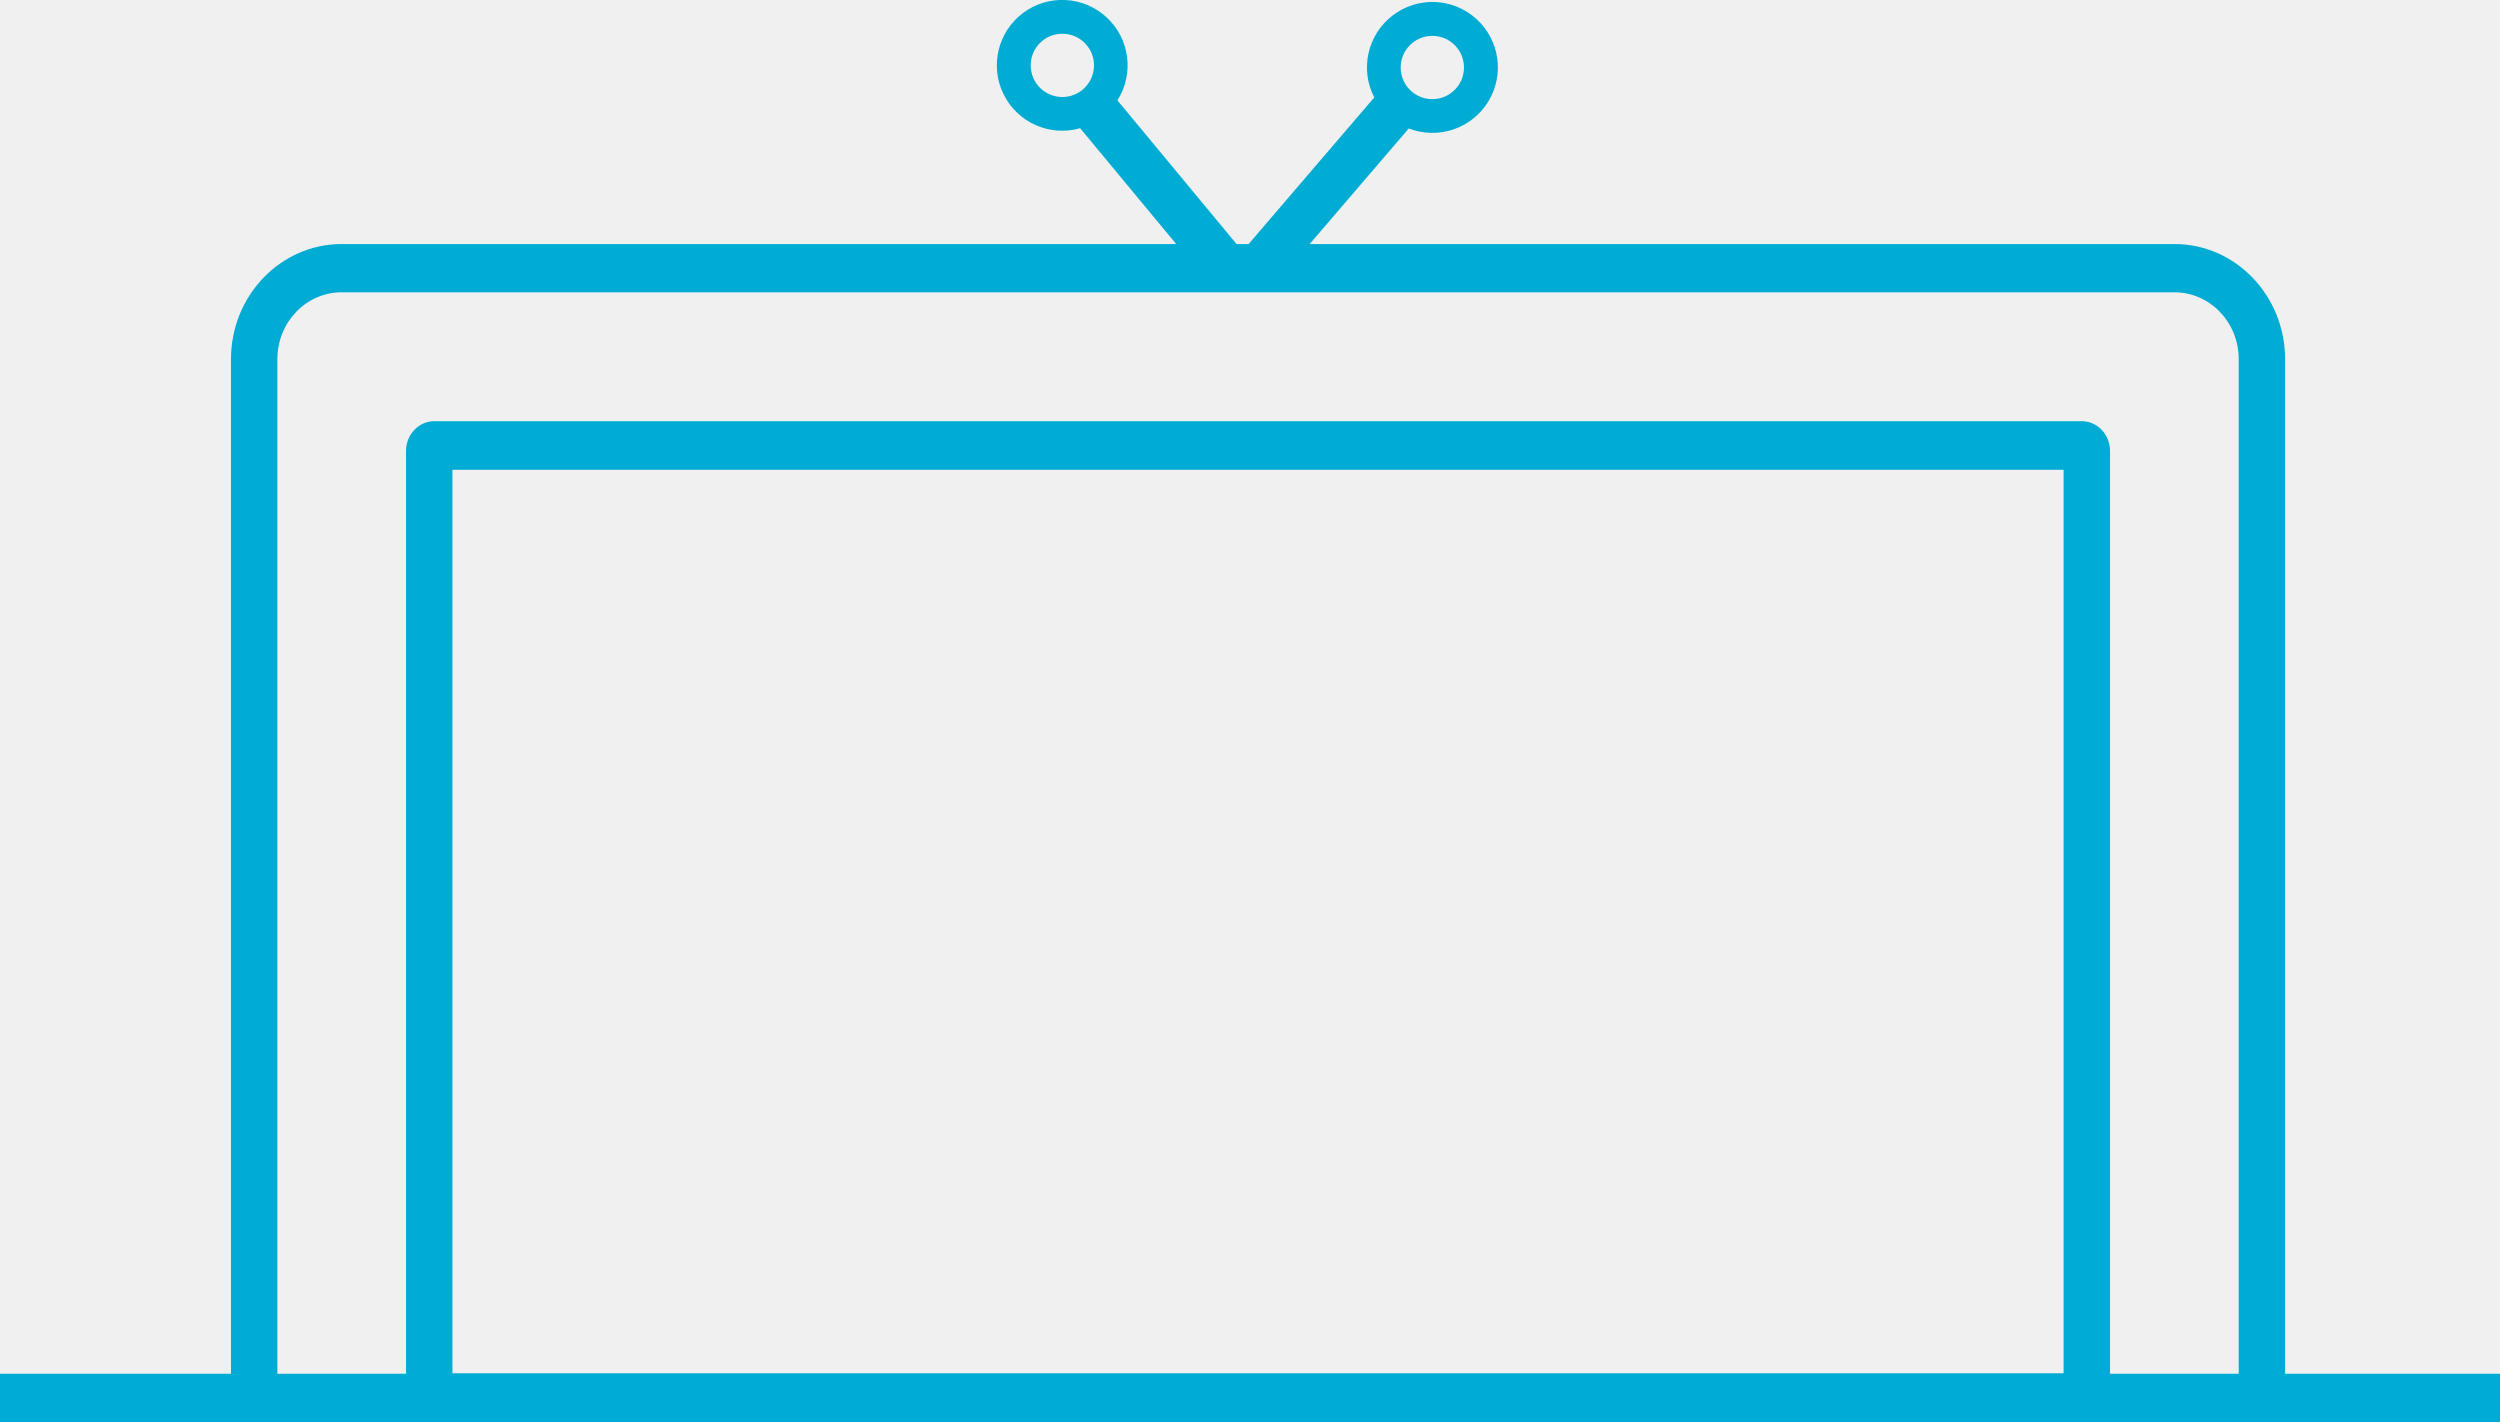
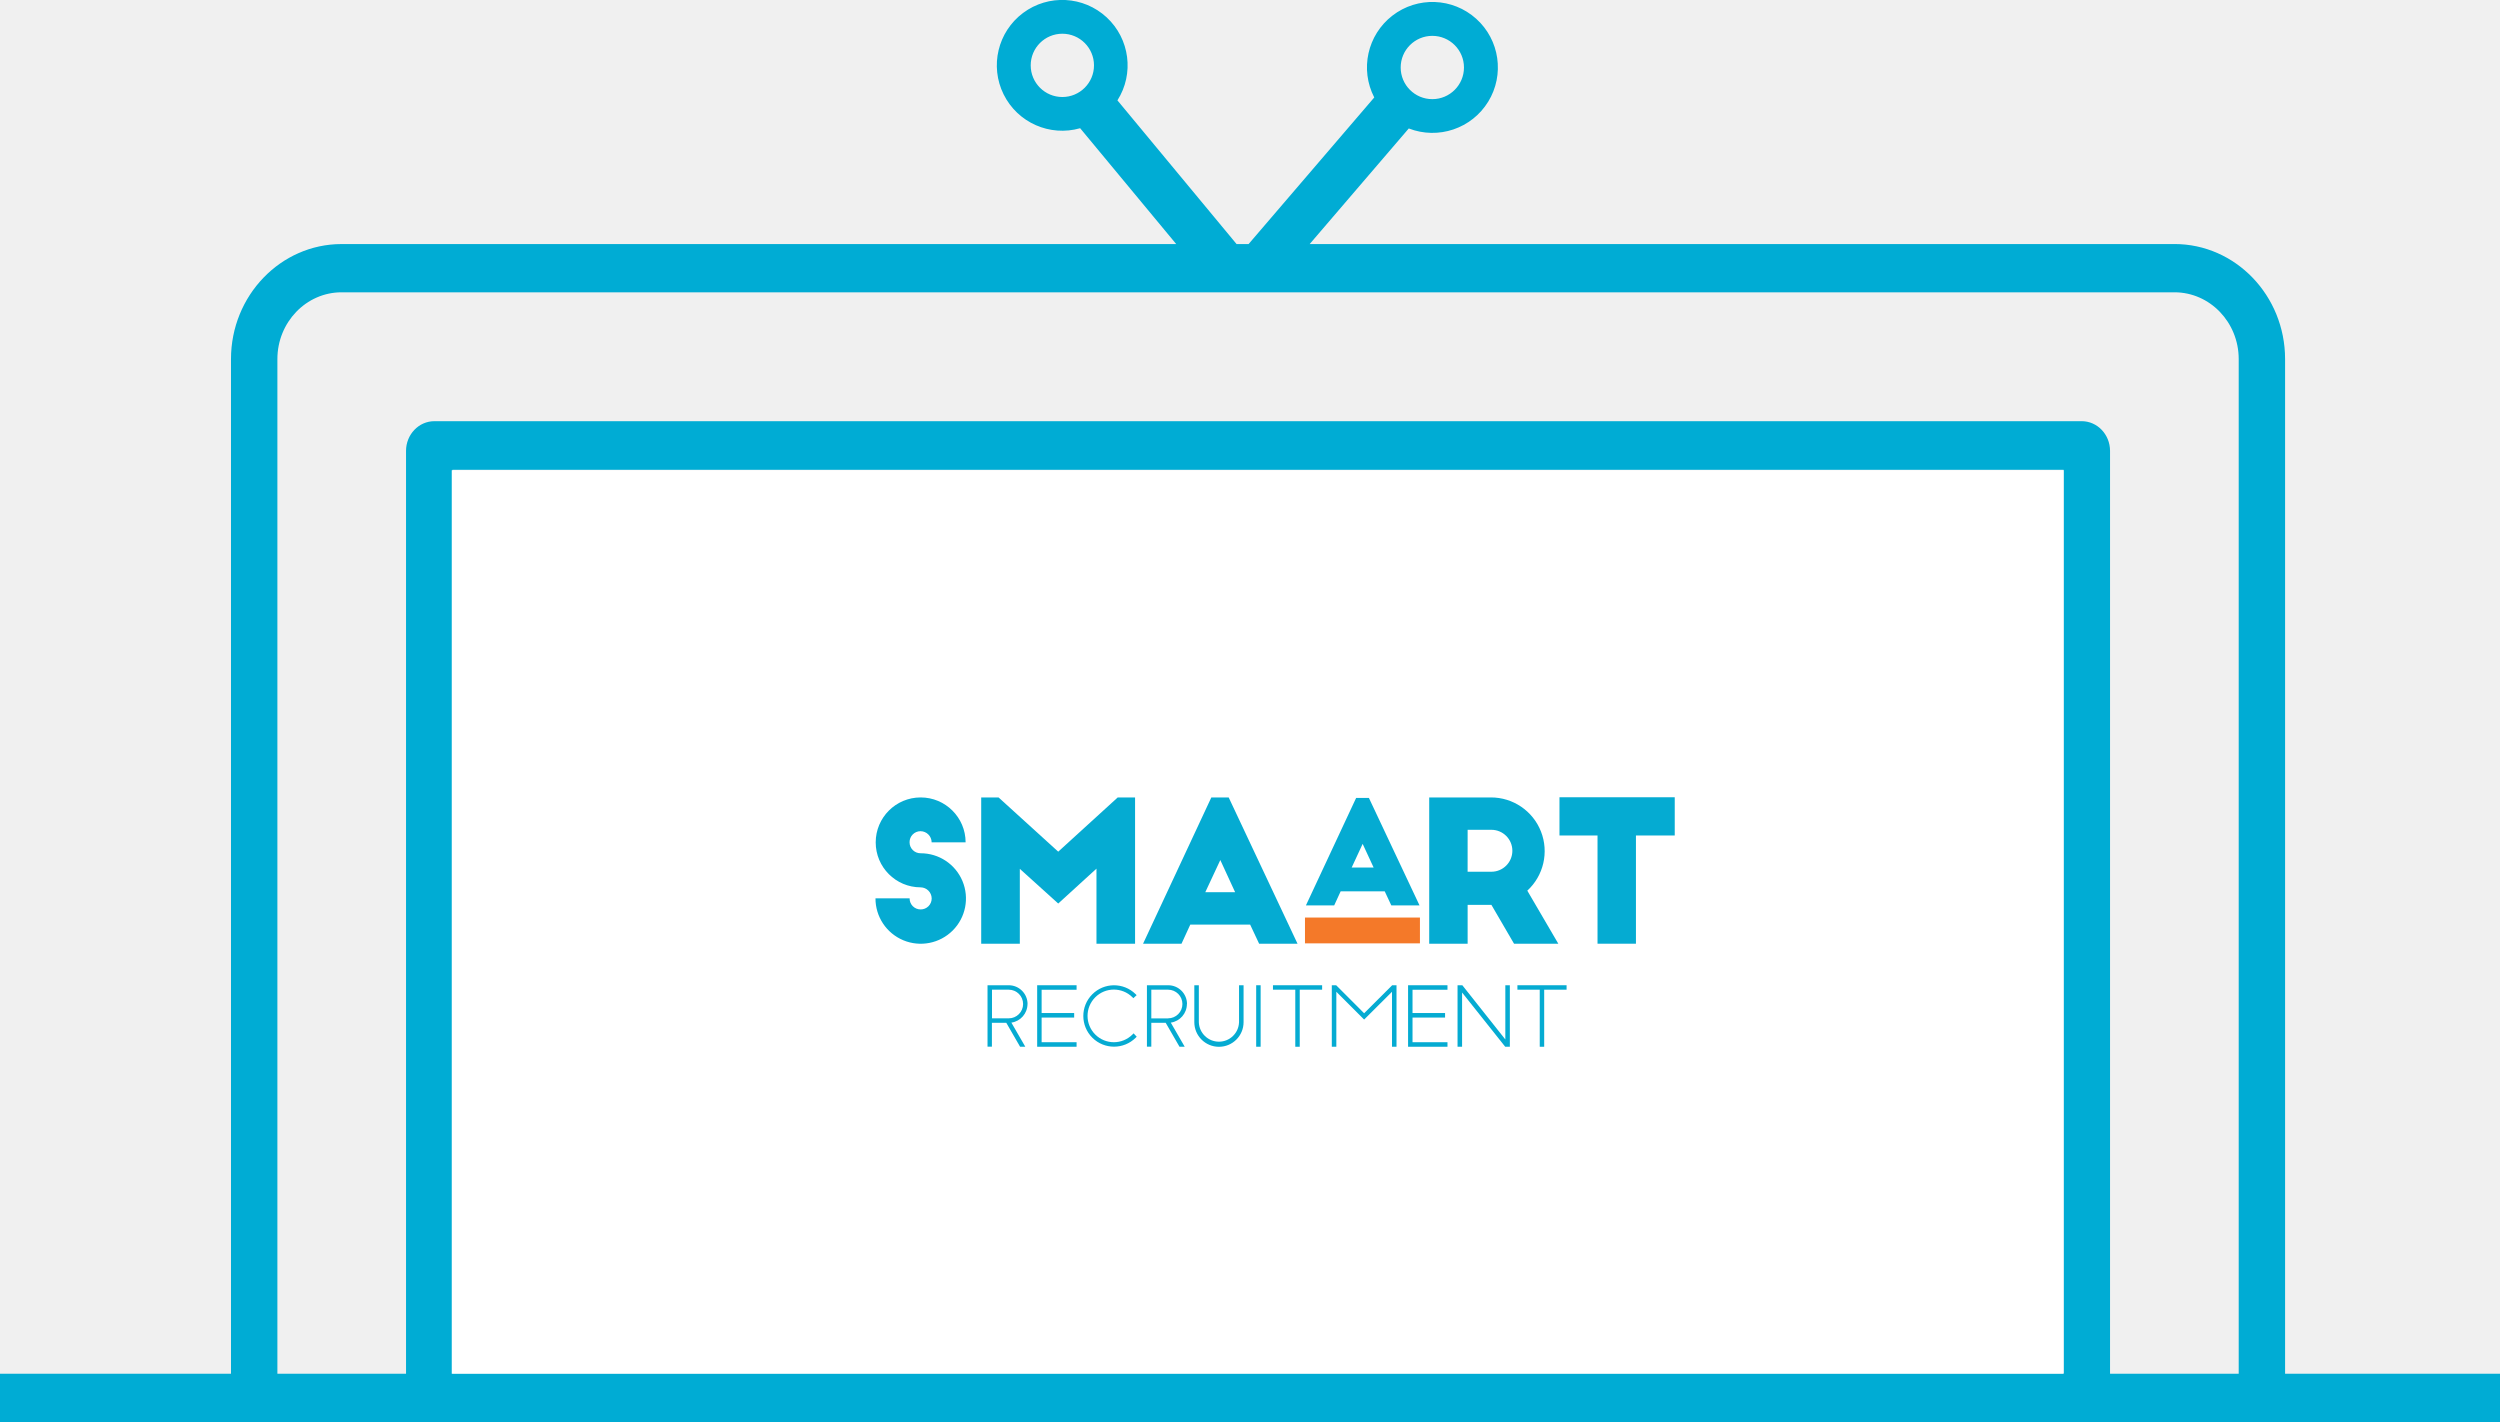
<svg xmlns="http://www.w3.org/2000/svg" viewBox="0 0 1140 648.43">
  <defs>
-     <style>.cls-1{fill:none;}.cls-2{fill:#00acd4;}</style>
+     <style>.cls-1{fill:none;}.cls-2{fill:#00acd4;}.cls-3{fill:#fff;}.cls-4{fill:#05abd2;}.cls-5{fill:#f47929;}</style>
  </defs>
  <g id="Layer_2" data-name="Layer 2">
    <g id="HEADER">
+       <path class="cls-1" d="M185.15,205.62c0-7.48,5.79-13.56,12.92-13.56h751.2c7.12,0,12.92,6.08,12.92,13.56v420.8h58.66V163.74c0-16.79-13.13-30.45-29.28-30.45H155.76c-16.14,0-29.28,13.66-29.28,30.45V626.43h58.66Z" />
      <path class="cls-1" d="M653.14,45.2a14.43,14.43,0,1,0-14.43-14.43A14.44,14.44,0,0,0,653.14,45.2Z" />
      <path class="cls-1" d="M498.81,29.81a14.43,14.43,0,1,0-14.43,14.43A14.44,14.44,0,0,0,498.81,29.81Z" />
-       <path class="cls-1" d="M185.15,205.62c0-7.48,5.79-13.56,12.92-13.56h751.2c7.12,0,12.92,6.08,12.92,13.56v420.8h58.66V163.74c0-16.79-13.13-30.45-29.28-30.45H155.76c-16.14,0-29.28,13.66-29.28,30.45V626.43h58.66Z" />
      <rect class="cls-1" x="206.31" y="214.27" width="734.72" height="411.95" />
      <path class="cls-2" d="M1042,626.43V163.74c0-28.93-22.62-52.46-50.43-52.46H597.22L642.4,58.58a29.85,29.85,0,1,0-15.74-14.14l-57.3,66.85h-5.48L509.55,45.77a29.82,29.82,0,1,0-17,12.7l43.8,52.82H155.76c-27.81,0-50.43,23.53-50.43,52.46V626.43H0v22H1140v-22ZM653.14,16.35a14.43,14.43,0,1,1-14.43,14.43A14.44,14.44,0,0,1,653.14,16.35ZM470,29.81a14.43,14.43,0,1,1,14.43,14.43A14.44,14.44,0,0,1,470,29.81ZM126.49,163.74c0-16.79,13.13-30.45,29.28-30.45h835.8c16.14,0,29.28,13.66,29.28,30.45V626.43H962.18V205.62c0-7.48-5.79-13.56-12.92-13.56H198.07c-7.12,0-12.92,6.08-12.92,13.56v420.8H126.49Zm79.82,462.48v-412H941v412Z" />
+       <rect class="cls-3" x="206" y="214.43" width="735" height="412" />
+       <rect class="cls-1" x="399.22" y="363.55" width="364.46" height="113.77" />
+       <path class="cls-4" d="M424.83,384.09a5.12,5.12,0,0,0-5.07-5.07,5,5,0,0,0-5,5.07,5,5,0,0,0,5,5,20.63,20.63,0,1,1-20.54,20.54h15.56a5,5,0,0,0,5,5.07,5,5,0,0,0,5.07-5,5.12,5.12,0,0,0-5.07-5.07,20.5,20.5,0,1,1,20.54-20.54Z" />
+       <rect class="cls-1" x="399.22" y="363.55" width="364.46" height="113.77" />
+       <polygon class="cls-4" points="482.55 388.36 509.68 363.63 517.59 363.63 517.59 430.33 499.99 430.33 499.99 396.1 482.55 412.01 465.04 396.19 465.04 430.33 447.43 430.33 447.43 363.63 455.34 363.63 482.55 388.36" />
+       <rect class="cls-1" x="399.22" y="363.55" width="364.46" height="113.77" />
+       <path class="cls-4" d="M521.24,430.33l31.13-66.7h7.91l31.39,66.7H574.16l-4.09-8.71h-27.3l-4,8.71Zm28.37-23.48h13.61l-6.76-14.67Z" />
+       <rect class="cls-1" x="399.22" y="363.55" width="364.46" height="113.77" />
+       <path class="cls-4" d="M595.51,412.85l22.89-49h5.82l23.08,49H634.43l-3-6.41H611.34l-2.94,6.41Zm20.86-17.26h10l-5-10.79Z" />
+       <rect class="cls-1" x="399.22" y="363.55" width="364.46" height="113.77" />
+       <path class="cls-4" d="M690.4,430.33l-10.31-17.7H669.24v17.7H651.72v-66.7h28.1a24.48,24.48,0,0,1,16.63,42.51l14.14,24.19H690.4Zm-21.17-32.82h10.85a9.56,9.56,0,1,0,0-19.12H669.24Z" />
+       <rect class="cls-1" x="399.22" y="363.55" width="364.46" height="113.77" />
+       <polygon class="cls-4" points="711.12 363.55 763.68 363.55 763.68 380.98 745.99 380.98 745.99 430.33 728.47 430.33 728.47 380.98 711.12 380.98 711.12 363.55" />
+       <rect class="cls-1" x="399.22" y="363.55" width="364.46" height="113.77" />
+       <rect class="cls-5" x="595.07" y="418.4" width="52.42" height="11.77" />
+       <rect class="cls-1" x="399.22" y="363.55" width="364.46" height="113.77" />
+       <path class="cls-4" d="M468.57,457.85a8.59,8.59,0,0,0-8.58-8.58h-9.68v28h2V466.39h6.55l6.3,10.93h2.38l-6.35-11a8.61,8.61,0,0,0,7.35-8.45M460,464.36h-7.65V451.3H460a6.53,6.53,0,0,1,0,13.06" />
+       <rect class="cls-1" x="399.22" y="363.55" width="364.46" height="113.77" />
+       <polygon class="cls-4" points="472.95 477.32 490.92 477.32 490.92 475.25 474.98 475.25 474.98 464.01 489.82 464.01 489.82 461.94 474.98 461.94 474.98 451.33 490.92 451.33 490.92 449.27 472.95 449.27 472.95 477.32" />
+       <rect class="cls-1" x="399.22" y="363.55" width="364.46" height="113.77" />
+       <path class="cls-4" d="M516.42,471.72a12,12,0,1,1-.06-17l.46.45,1.49-1.38-.5-.49a14,14,0,1,0,.07,19.9l.46-.46-1.42-1.53Z" />
+       <rect class="cls-1" x="399.22" y="363.55" width="364.46" height="113.77" />
+       <path class="cls-4" d="M541.28,457.85a8.59,8.59,0,0,0-8.58-8.58H523v28h2V466.39h6.55l6.3,10.93h2.38l-6.35-11a8.61,8.61,0,0,0,7.35-8.45m-8.58,6.51h-7.65V451.3h7.65a6.53,6.53,0,0,1,0,13.06" />
+       <rect class="cls-1" x="399.22" y="363.55" width="364.46" height="113.77" />
+       <path class="cls-4" d="M565,466.14a9.17,9.17,0,0,1-18.33,0V449.27h-2.06v16.84a11.23,11.23,0,0,0,22.46,0V449.27H565v16.87Z" />
+       <rect class="cls-1" x="399.22" y="363.55" width="364.46" height="113.77" />
+       <rect class="cls-4" x="572.82" y="449.27" width="2.03" height="28.04" />
+       <rect class="cls-1" x="399.22" y="363.55" width="364.46" height="113.77" />
+       <polygon class="cls-4" points="580.47 451.3 590.65 451.3 590.65 477.32 592.68 477.32 592.68 451.3 602.89 451.3 602.89 449.27 580.47 449.27 580.47 451.3" />
+       <rect class="cls-1" x="399.22" y="363.55" width="364.46" height="113.77" />
+       <polygon class="cls-4" points="608.02 449.27 607.3 449.27 607.3 477.32 609.37 477.32 609.37 452.25 622.04 464.92 634.75 452.25 634.75 477.32 636.81 477.32 636.81 449.27 636.14 449.27 636.1 449.27 635.82 449.27 634.83 449.27 622.04 462.05 609.29 449.27 608.3 449.27 608.02 449.27" />
+       <rect class="cls-1" x="399.22" y="363.55" width="364.46" height="113.77" />
+       <polygon class="cls-4" points="642.08 477.32 660.05 477.32 660.05 475.25 644.11 475.25 644.11 464.01 658.95 464.01 658.95 461.94 644.11 461.94 644.11 451.33 660.05 451.33 660.05 449.27 642.08 449.27 642.08 477.32" />
+       <polygon class="cls-4" points="686.43 473.99 666.82 449.27 665.79 449.27 665.58 449.27 665.36 449.27 664.64 449.27 664.64 477.32 666.71 477.32 666.71 452.59 686.38 477.32 687.34 477.32 687.61 477.32 687.78 477.32 688.49 477.32 688.49 449.27 686.43 449.27 686.43 473.99" />
+       <polygon class="cls-4" points="691.94 449.27 691.94 451.3 702.12 451.3 702.12 477.32 704.15 477.32 704.15 451.3 714.36 451.3 714.36 449.27 691.94 449.27" />
    </g>
  </g>
</svg>
